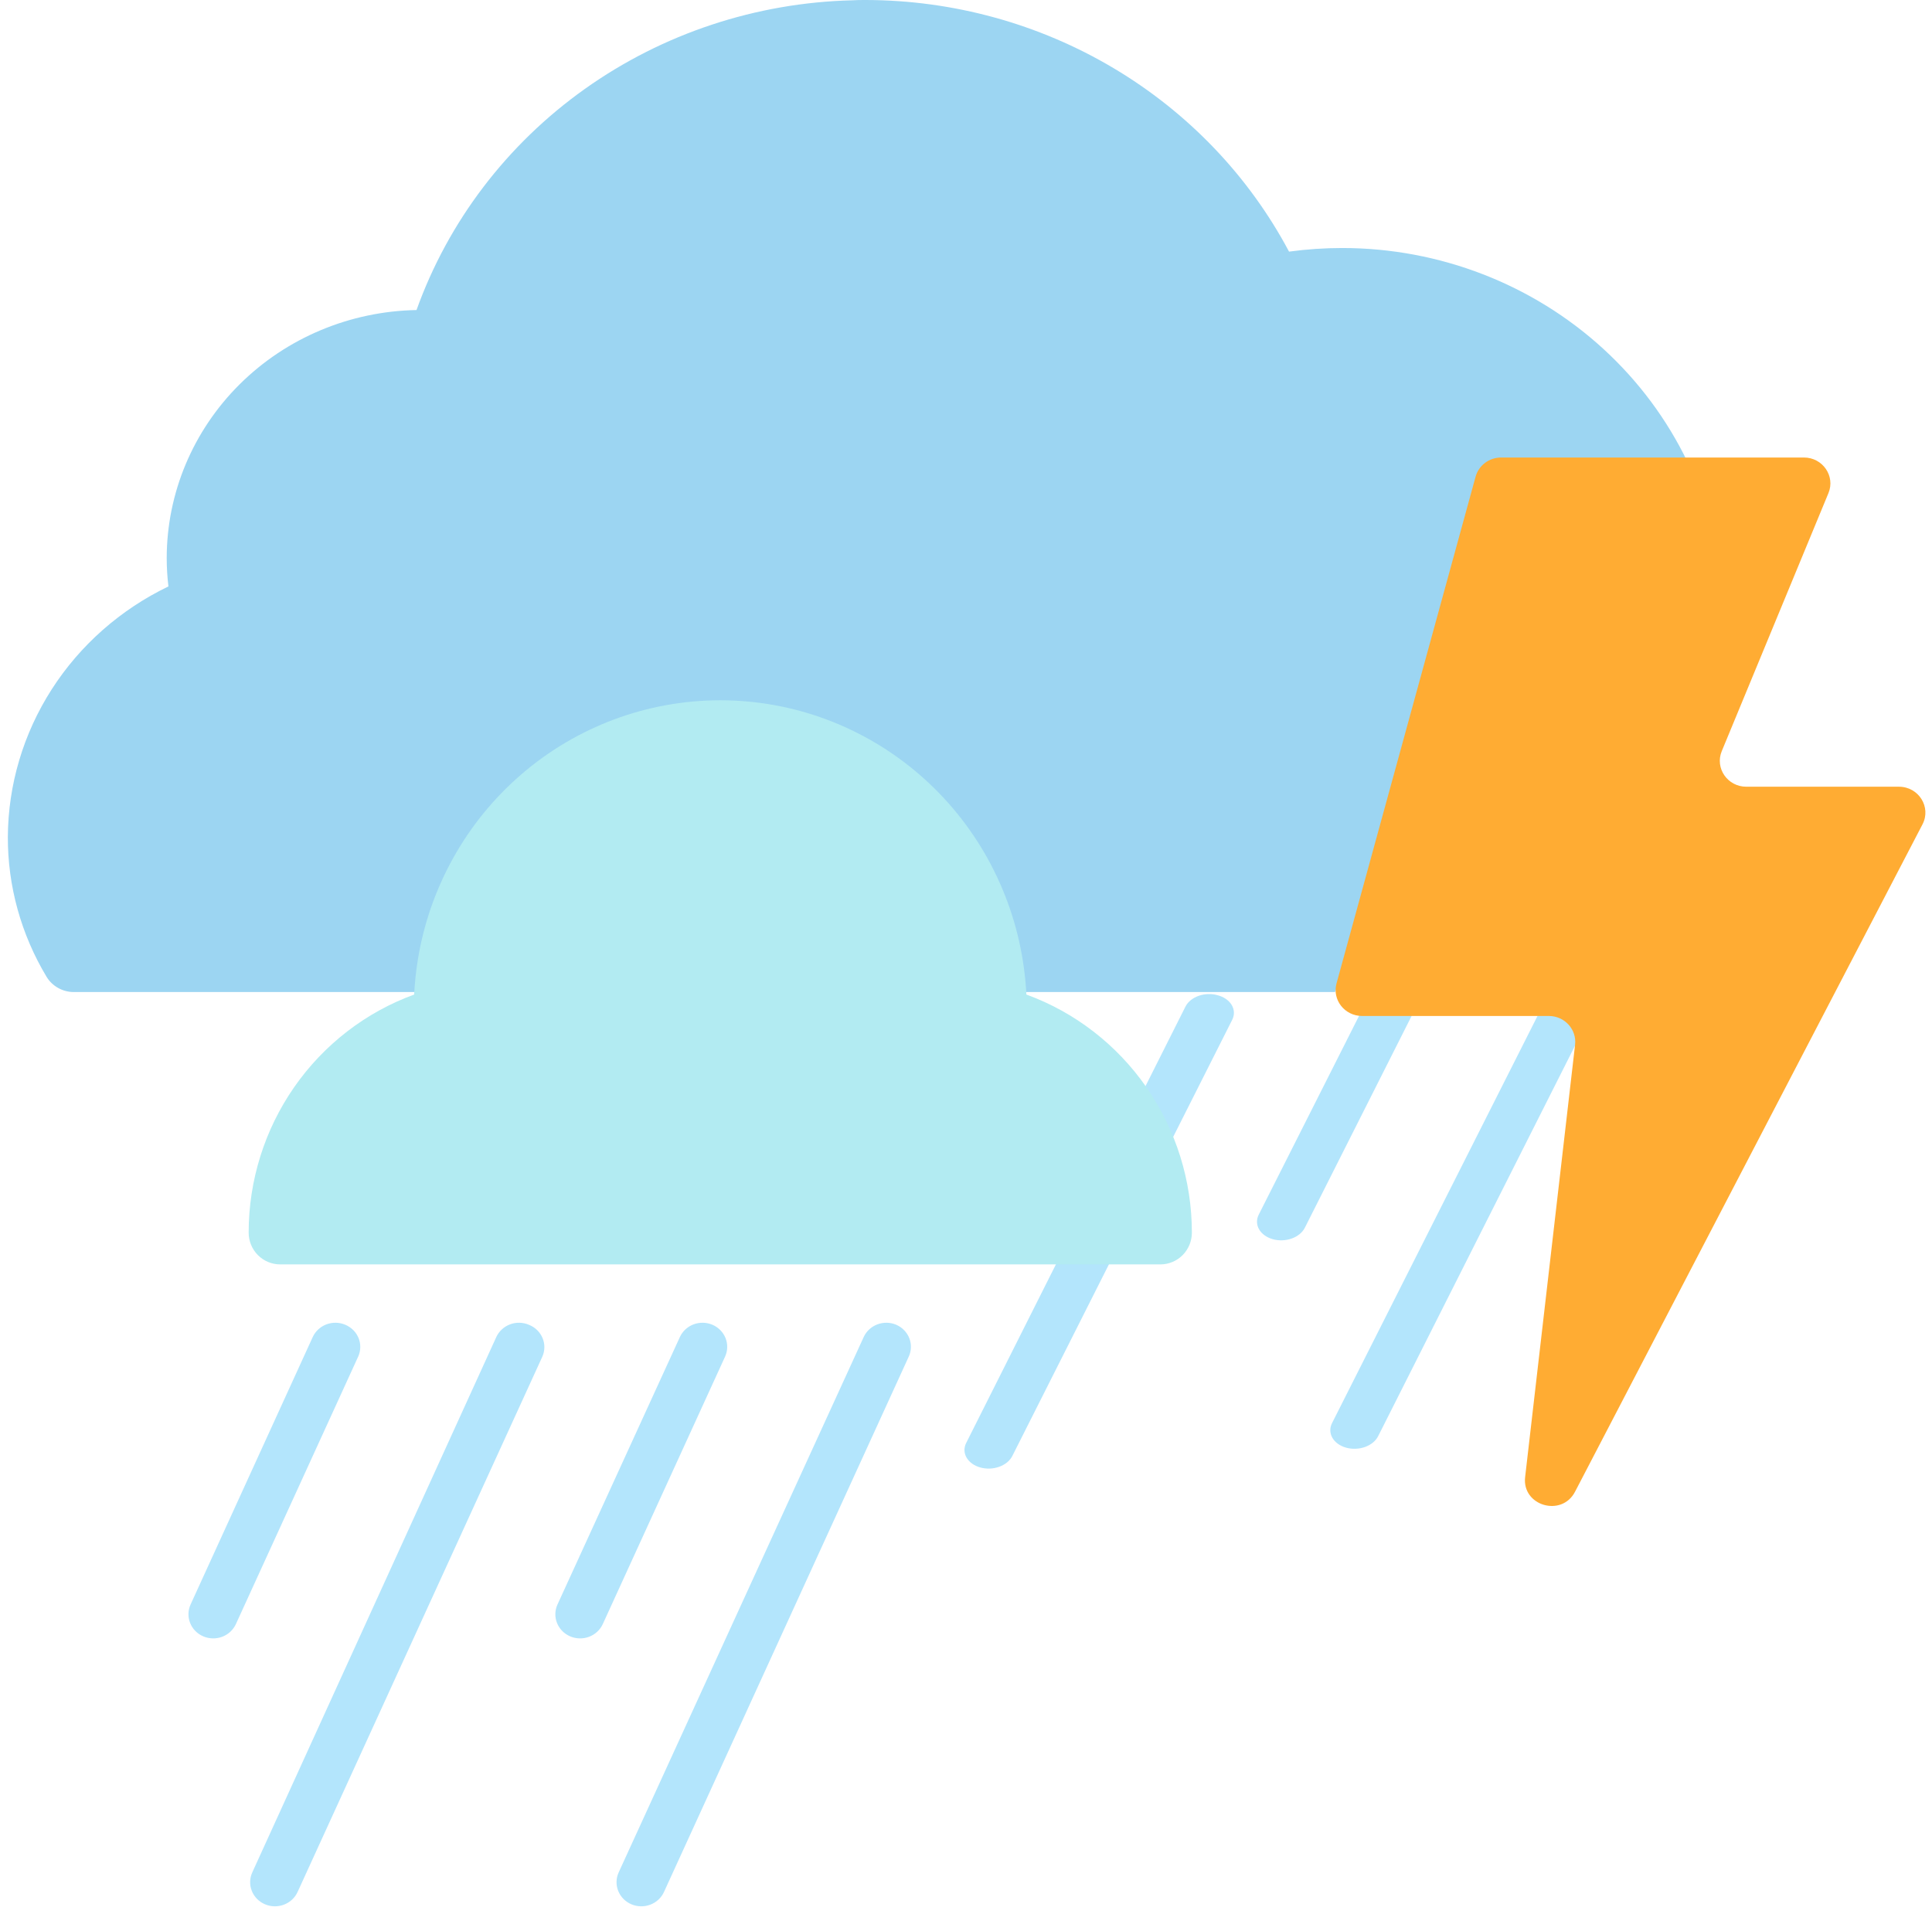
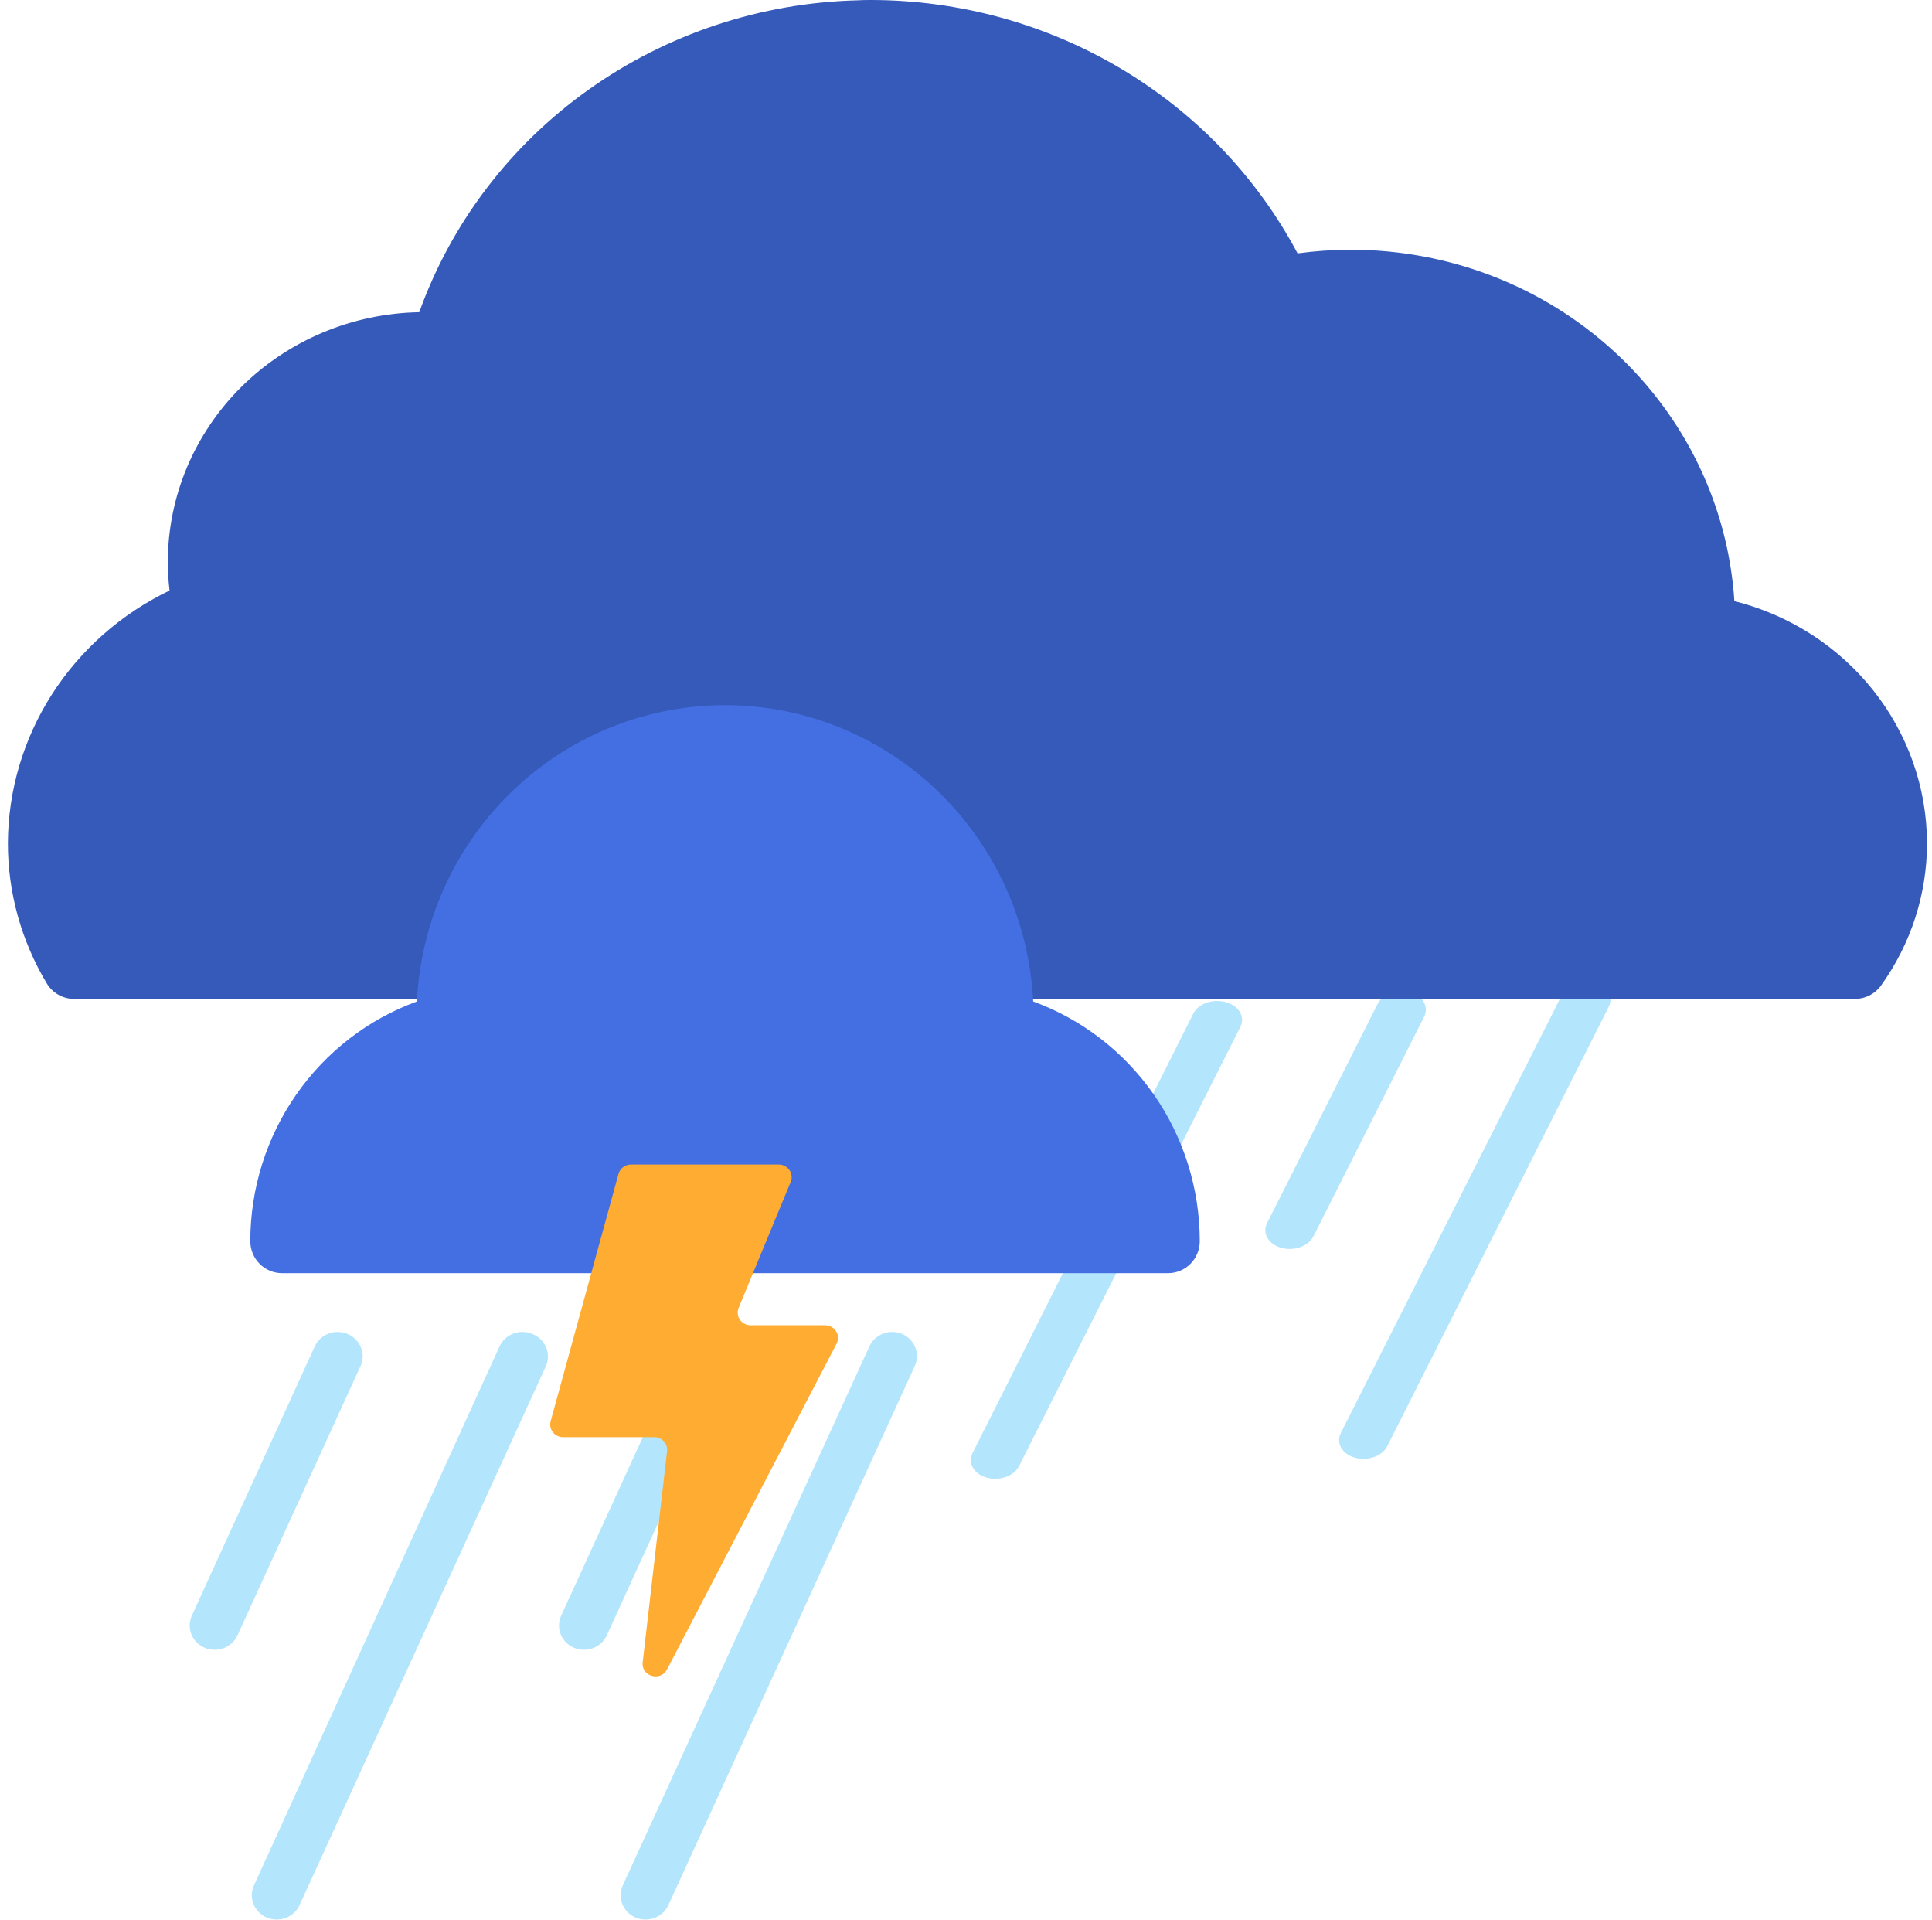
- <svg xmlns="http://www.w3.org/2000/svg" width="152" height="150" viewBox="0 0 152 150" fill="none">
+ <svg xmlns="http://www.w3.org/2000/svg" width="151" height="150" viewBox="0 0 151 150" fill="none">
  <path d="M27.175 104.244C26.941 104.143 26.688 104.088 26.432 104.082C26.176 104.076 25.922 104.119 25.683 104.209C25.444 104.299 25.225 104.434 25.04 104.606C24.854 104.777 24.706 104.983 24.602 105.211L14.993 126.254C14.784 126.714 14.771 127.236 14.958 127.706C15.144 128.175 15.514 128.553 15.988 128.757C16.46 128.96 16.997 128.973 17.48 128.792C17.962 128.61 18.351 128.25 18.56 127.79L28.188 106.728C28.391 106.268 28.398 105.748 28.208 105.283C28.018 104.818 27.647 104.444 27.175 104.244ZM41.617 104.244C41.383 104.143 41.131 104.088 40.875 104.082C40.619 104.076 40.364 104.119 40.125 104.209C39.886 104.299 39.667 104.434 39.482 104.606C39.297 104.777 39.148 104.983 39.044 105.211L19.847 147.335C19.743 147.563 19.686 147.808 19.68 148.058C19.674 148.307 19.718 148.554 19.811 148.787C19.903 149.019 20.041 149.231 20.218 149.412C20.395 149.592 20.606 149.737 20.841 149.838C21.075 149.939 21.327 149.993 21.583 149.999C21.839 150.005 22.094 149.962 22.333 149.873C22.572 149.783 22.79 149.648 22.976 149.476C23.161 149.304 23.31 149.099 23.413 148.871L42.67 106.747C42.772 106.516 42.825 106.267 42.828 106.015C42.83 105.763 42.781 105.514 42.683 105.281C42.585 105.048 42.44 104.836 42.257 104.658C42.074 104.48 41.857 104.34 41.617 104.244ZM70.521 104.244C70.287 104.143 70.035 104.088 69.779 104.082C69.523 104.076 69.268 104.119 69.029 104.209C68.79 104.299 68.572 104.434 68.386 104.606C68.201 104.777 68.052 104.983 67.949 105.211L48.673 147.335C48.569 147.563 48.513 147.808 48.506 148.058C48.5 148.307 48.545 148.554 48.637 148.787C48.729 149.019 48.868 149.231 49.044 149.412C49.221 149.592 49.433 149.737 49.667 149.838C49.901 149.939 50.153 149.993 50.409 149.999C50.665 150.005 50.92 149.962 51.159 149.873C51.398 149.783 51.616 149.648 51.802 149.476C51.987 149.304 52.136 149.099 52.239 148.871L71.496 106.747C71.707 106.289 71.723 105.769 71.54 105.3C71.357 104.831 70.991 104.451 70.521 104.244ZM56.06 104.244C55.825 104.143 55.573 104.088 55.317 104.082C55.061 104.076 54.806 104.119 54.567 104.209C54.328 104.299 54.11 104.434 53.925 104.606C53.739 104.777 53.59 104.983 53.487 105.211L43.859 126.254C43.649 126.714 43.636 127.236 43.823 127.706C44.009 128.175 44.38 128.553 44.853 128.757C45.326 128.96 45.862 128.973 46.345 128.792C46.827 128.61 47.216 128.25 47.425 127.79L57.054 106.728C57.257 106.27 57.267 105.752 57.081 105.288C56.895 104.823 56.528 104.448 56.06 104.244Z" fill="#B3E5FC" />
  <path d="M81.368 79.089C81.129 79.022 80.875 78.992 80.619 79.001C80.363 79.01 80.11 79.058 79.876 79.141C79.641 79.225 79.43 79.344 79.252 79.49C79.075 79.635 78.936 79.806 78.843 79.992L70.208 97.144C70.02 97.519 70.031 97.932 70.238 98.293C70.445 98.654 70.833 98.933 71.314 99.068C71.796 99.204 72.332 99.184 72.806 99.015C73.279 98.846 73.651 98.54 73.839 98.165L82.493 80.997C82.674 80.622 82.657 80.211 82.446 79.854C82.236 79.496 81.848 79.221 81.368 79.089ZM95.787 78.308C95.549 78.24 95.295 78.211 95.039 78.22C94.783 78.229 94.53 78.277 94.296 78.361C94.061 78.444 93.849 78.563 93.672 78.709C93.495 78.855 93.356 79.025 93.263 79.211L76.013 113.544C75.92 113.73 75.875 113.927 75.88 114.124C75.885 114.321 75.941 114.515 76.044 114.693C76.147 114.872 76.294 115.032 76.479 115.165C76.664 115.298 76.881 115.401 77.12 115.468C77.358 115.535 77.613 115.565 77.869 115.556C78.124 115.547 78.377 115.499 78.611 115.415C78.846 115.331 79.058 115.213 79.235 115.067C79.412 114.921 79.551 114.751 79.644 114.565L96.952 80.229C97.044 80.04 97.086 79.841 97.077 79.642C97.067 79.443 97.007 79.248 96.898 79.069C96.79 78.891 96.636 78.731 96.445 78.6C96.254 78.47 96.031 78.37 95.787 78.308ZM124.647 76.745C124.408 76.678 124.154 76.648 123.898 76.657C123.642 76.666 123.389 76.714 123.155 76.797C122.92 76.881 122.708 77 122.531 77.146C122.354 77.292 122.215 77.462 122.122 77.648L104.795 111.985C104.702 112.171 104.656 112.368 104.662 112.565C104.667 112.763 104.722 112.956 104.825 113.135C104.928 113.313 105.076 113.474 105.26 113.607C105.445 113.74 105.663 113.843 105.901 113.91C106.14 113.977 106.394 114.006 106.65 113.997C106.906 113.988 107.158 113.94 107.393 113.857C107.627 113.773 107.839 113.654 108.016 113.509C108.193 113.363 108.333 113.192 108.426 113.006L125.734 78.67C125.923 78.297 125.915 77.885 125.712 77.524C125.508 77.163 125.125 76.883 124.647 76.745ZM110.207 77.527C109.969 77.46 109.714 77.43 109.458 77.439C109.202 77.448 108.95 77.496 108.716 77.579C108.481 77.663 108.269 77.782 108.092 77.928C107.915 78.074 107.776 78.244 107.683 78.43L99.028 95.583C98.84 95.958 98.851 96.372 99.058 96.732C99.266 97.093 99.653 97.372 100.134 97.507C100.616 97.643 101.152 97.624 101.626 97.454C102.099 97.285 102.471 96.979 102.659 96.604L111.313 79.436C111.495 79.063 111.482 78.653 111.275 78.296C111.068 77.939 110.684 77.662 110.207 77.527Z" fill="#B3E5FC" />
-   <path d="M135.554 46.971C135.076 39.537 131.715 32.56 126.152 27.46C120.59 22.36 113.245 19.519 105.612 19.515C104.208 19.515 102.806 19.61 101.415 19.799C98.25 13.843 93.472 8.848 87.601 5.357C81.729 1.866 74.989 0.013 68.114 0C67.728 0 67.312 0.002 67.046 0.024C59.473 0.211 52.137 2.643 46.014 6.996C39.891 11.35 35.271 17.418 32.769 24.396C27.527 24.491 22.533 26.588 18.858 30.236C15.184 33.885 13.122 38.794 13.116 43.909C13.117 44.656 13.161 45.402 13.251 46.144C9.475 47.962 6.294 50.769 4.062 54.252C1.831 57.736 0.638 61.756 0.617 65.864C0.608 69.729 1.66 73.526 3.664 76.861C3.884 77.226 4.199 77.529 4.577 77.74C4.954 77.951 5.382 78.061 5.817 78.061H34.015C34.611 78.061 35.187 77.854 35.639 77.476C36.092 77.099 36.392 76.576 36.485 76.002C37.206 71.557 39.529 67.51 43.036 64.587C46.543 61.664 51.003 60.059 55.615 60.059C60.226 60.059 64.687 61.664 68.194 64.587C71.7 67.51 74.023 71.557 74.745 76.002C74.838 76.576 75.137 77.099 75.59 77.476C76.043 77.854 76.619 78.061 77.214 78.061H105.032C105.569 76.5 105.416 76.5 105.646 75.75C105.845 75 105.646 75.632 108.145 68.25C108.912 64.5 108.145 68.25 108.912 64.5C109.236 62.916 108.912 64.5 110.445 60.75C117.345 56.25 139.851 48.053 135.554 46.971Z" fill="#9CD5F2" />
-   <path d="M80.752 78.258C80.706 77.387 80.616 76.519 80.482 75.657C79.585 69.926 76.693 64.707 72.326 60.939C67.96 57.171 62.406 55.101 56.664 55.102C50.922 55.103 45.368 57.174 41.003 60.943C36.637 64.713 33.746 69.932 32.85 75.663C32.718 76.523 32.628 77.389 32.582 78.258C28.77 79.649 25.474 82.194 23.144 85.546C20.815 88.898 19.564 92.894 19.563 96.99C19.563 97.653 19.824 98.289 20.288 98.758C20.752 99.226 21.381 99.49 22.037 99.49H91.297C91.953 99.49 92.582 99.226 93.046 98.758C93.51 98.289 93.771 97.653 93.771 96.99C93.77 92.894 92.519 88.898 90.19 85.546C87.86 82.194 84.564 79.649 80.752 78.258Z" fill="#B2EBF2" />
-   <path fill-rule="evenodd" clip-rule="evenodd" d="M118.103 36C117.161 36 116.337 36.619 116.092 37.509L105.151 77.378C104.796 78.672 105.792 79.943 107.162 79.943H121.85C123.093 79.943 124.059 81.001 123.919 82.208L119.989 116.229C119.729 118.482 122.862 119.403 123.914 117.382L151.252 64.865C151.958 63.51 150.951 61.904 149.397 61.904H137.39C135.913 61.904 134.906 60.442 135.46 59.103L143.853 38.801C144.407 37.462 143.399 36 141.923 36H118.103Z" fill="#FFAC33" />
+   <path d="M135.554 46.971C135.077 39.537 131.715 32.56 126.152 27.46C120.59 22.36 113.245 19.519 105.613 19.515C104.208 19.515 102.806 19.61 101.415 19.799C98.25 13.843 93.472 8.848 87.601 5.357C81.729 1.866 74.989 0.013 68.114 0C67.728 0 67.312 0.002 67.046 0.024C59.473 0.211 52.137 2.643 46.014 6.996C39.891 11.35 35.271 17.418 32.769 24.396C27.527 24.491 22.533 26.588 18.858 30.236C15.184 33.885 13.122 38.794 13.116 43.909C13.117 44.656 13.162 45.402 13.251 46.144C9.475 47.962 6.294 50.769 4.062 54.252C1.831 57.736 0.638 61.756 0.617 65.864C0.608 69.729 1.66 73.526 3.664 76.861C3.884 77.226 4.199 77.529 4.577 77.74C4.954 77.951 5.382 78.061 5.817 78.061H34.015C34.611 78.061 35.187 77.854 35.64 77.476C36.092 77.099 36.392 76.576 36.485 76.002C37.206 71.557 39.529 67.51 43.036 64.587C46.543 61.664 51.003 60.059 55.615 60.059C60.226 60.059 64.687 61.664 68.194 64.587C71.7 67.51 74.023 71.557 74.745 76.002C74.838 76.576 75.137 77.099 75.59 77.476C76.043 77.854 76.619 78.061 77.214 78.061H144.961C145.364 78.061 145.76 77.967 146.116 77.786C146.473 77.604 146.78 77.342 147.01 77.02C149.359 73.752 150.617 69.856 150.611 65.864C150.594 61.534 149.107 57.331 146.383 53.913C143.659 50.494 139.851 48.053 135.554 46.971Z" fill="#355ABA" />
+   <path d="M80.752 78.258C80.706 77.387 80.616 76.519 80.482 75.657C79.585 69.926 76.693 64.707 72.326 60.939C67.96 57.171 62.406 55.101 56.664 55.102C50.922 55.103 45.368 57.174 41.003 60.943C36.637 64.713 33.746 69.932 32.85 75.663C32.718 76.523 32.628 77.389 32.582 78.258C28.77 79.649 25.474 82.194 23.144 85.546C20.815 88.898 19.564 92.894 19.563 96.99C19.563 97.653 19.824 98.289 20.288 98.758C20.752 99.226 21.381 99.49 22.037 99.49H91.297C91.953 99.49 92.582 99.226 93.046 98.758C93.51 98.289 93.771 97.653 93.771 96.99C93.77 92.894 92.519 88.898 90.19 85.546C87.86 82.194 84.564 79.649 80.752 78.258Z" fill="#436FE2" />
+   <path fill-rule="evenodd" clip-rule="evenodd" d="M49.315 91C48.858 91 48.459 91.3 48.34 91.731L43.035 111.062C42.863 111.689 43.346 112.306 44.01 112.306H51.132C51.734 112.306 52.202 112.818 52.135 113.404L50.23 129.899C50.103 130.992 51.622 131.438 52.132 130.458L65.387 104.995C65.729 104.338 65.241 103.559 64.488 103.559H58.666C57.95 103.559 57.462 102.851 57.73 102.201L61.8 92.358C62.068 91.709 61.58 91 60.864 91H49.315Z" fill="#FFAC33" />
</svg>
